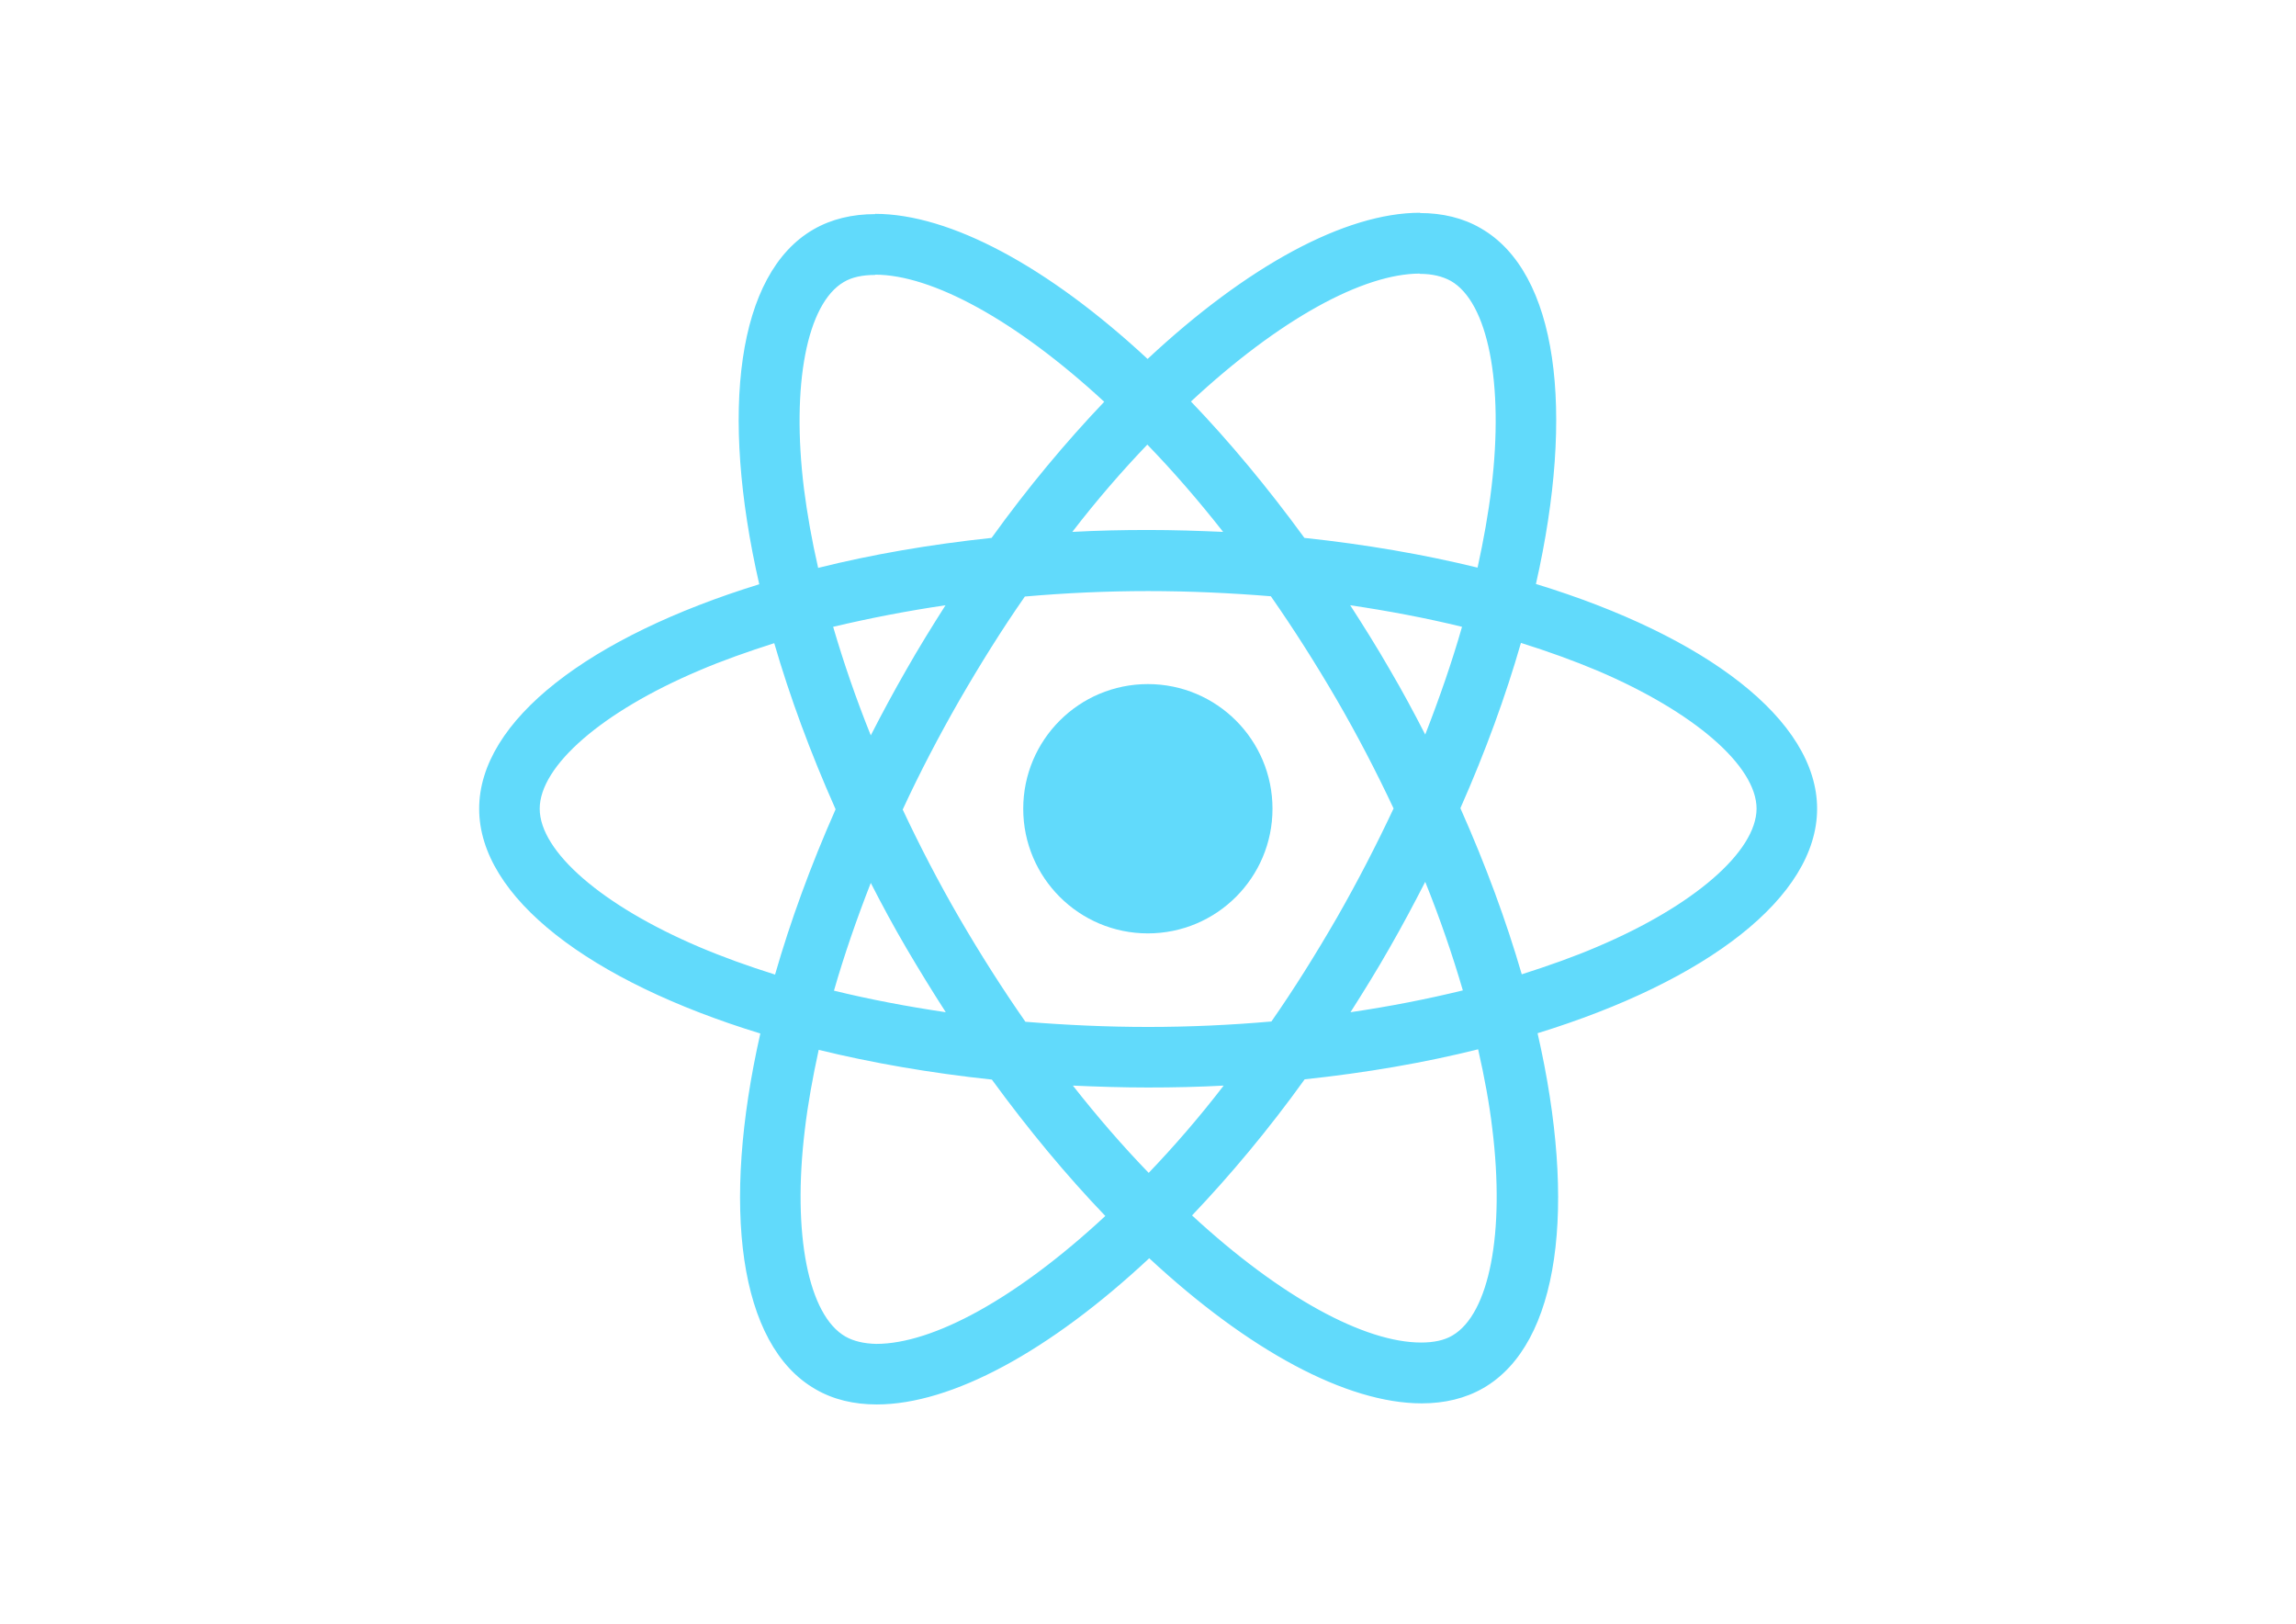
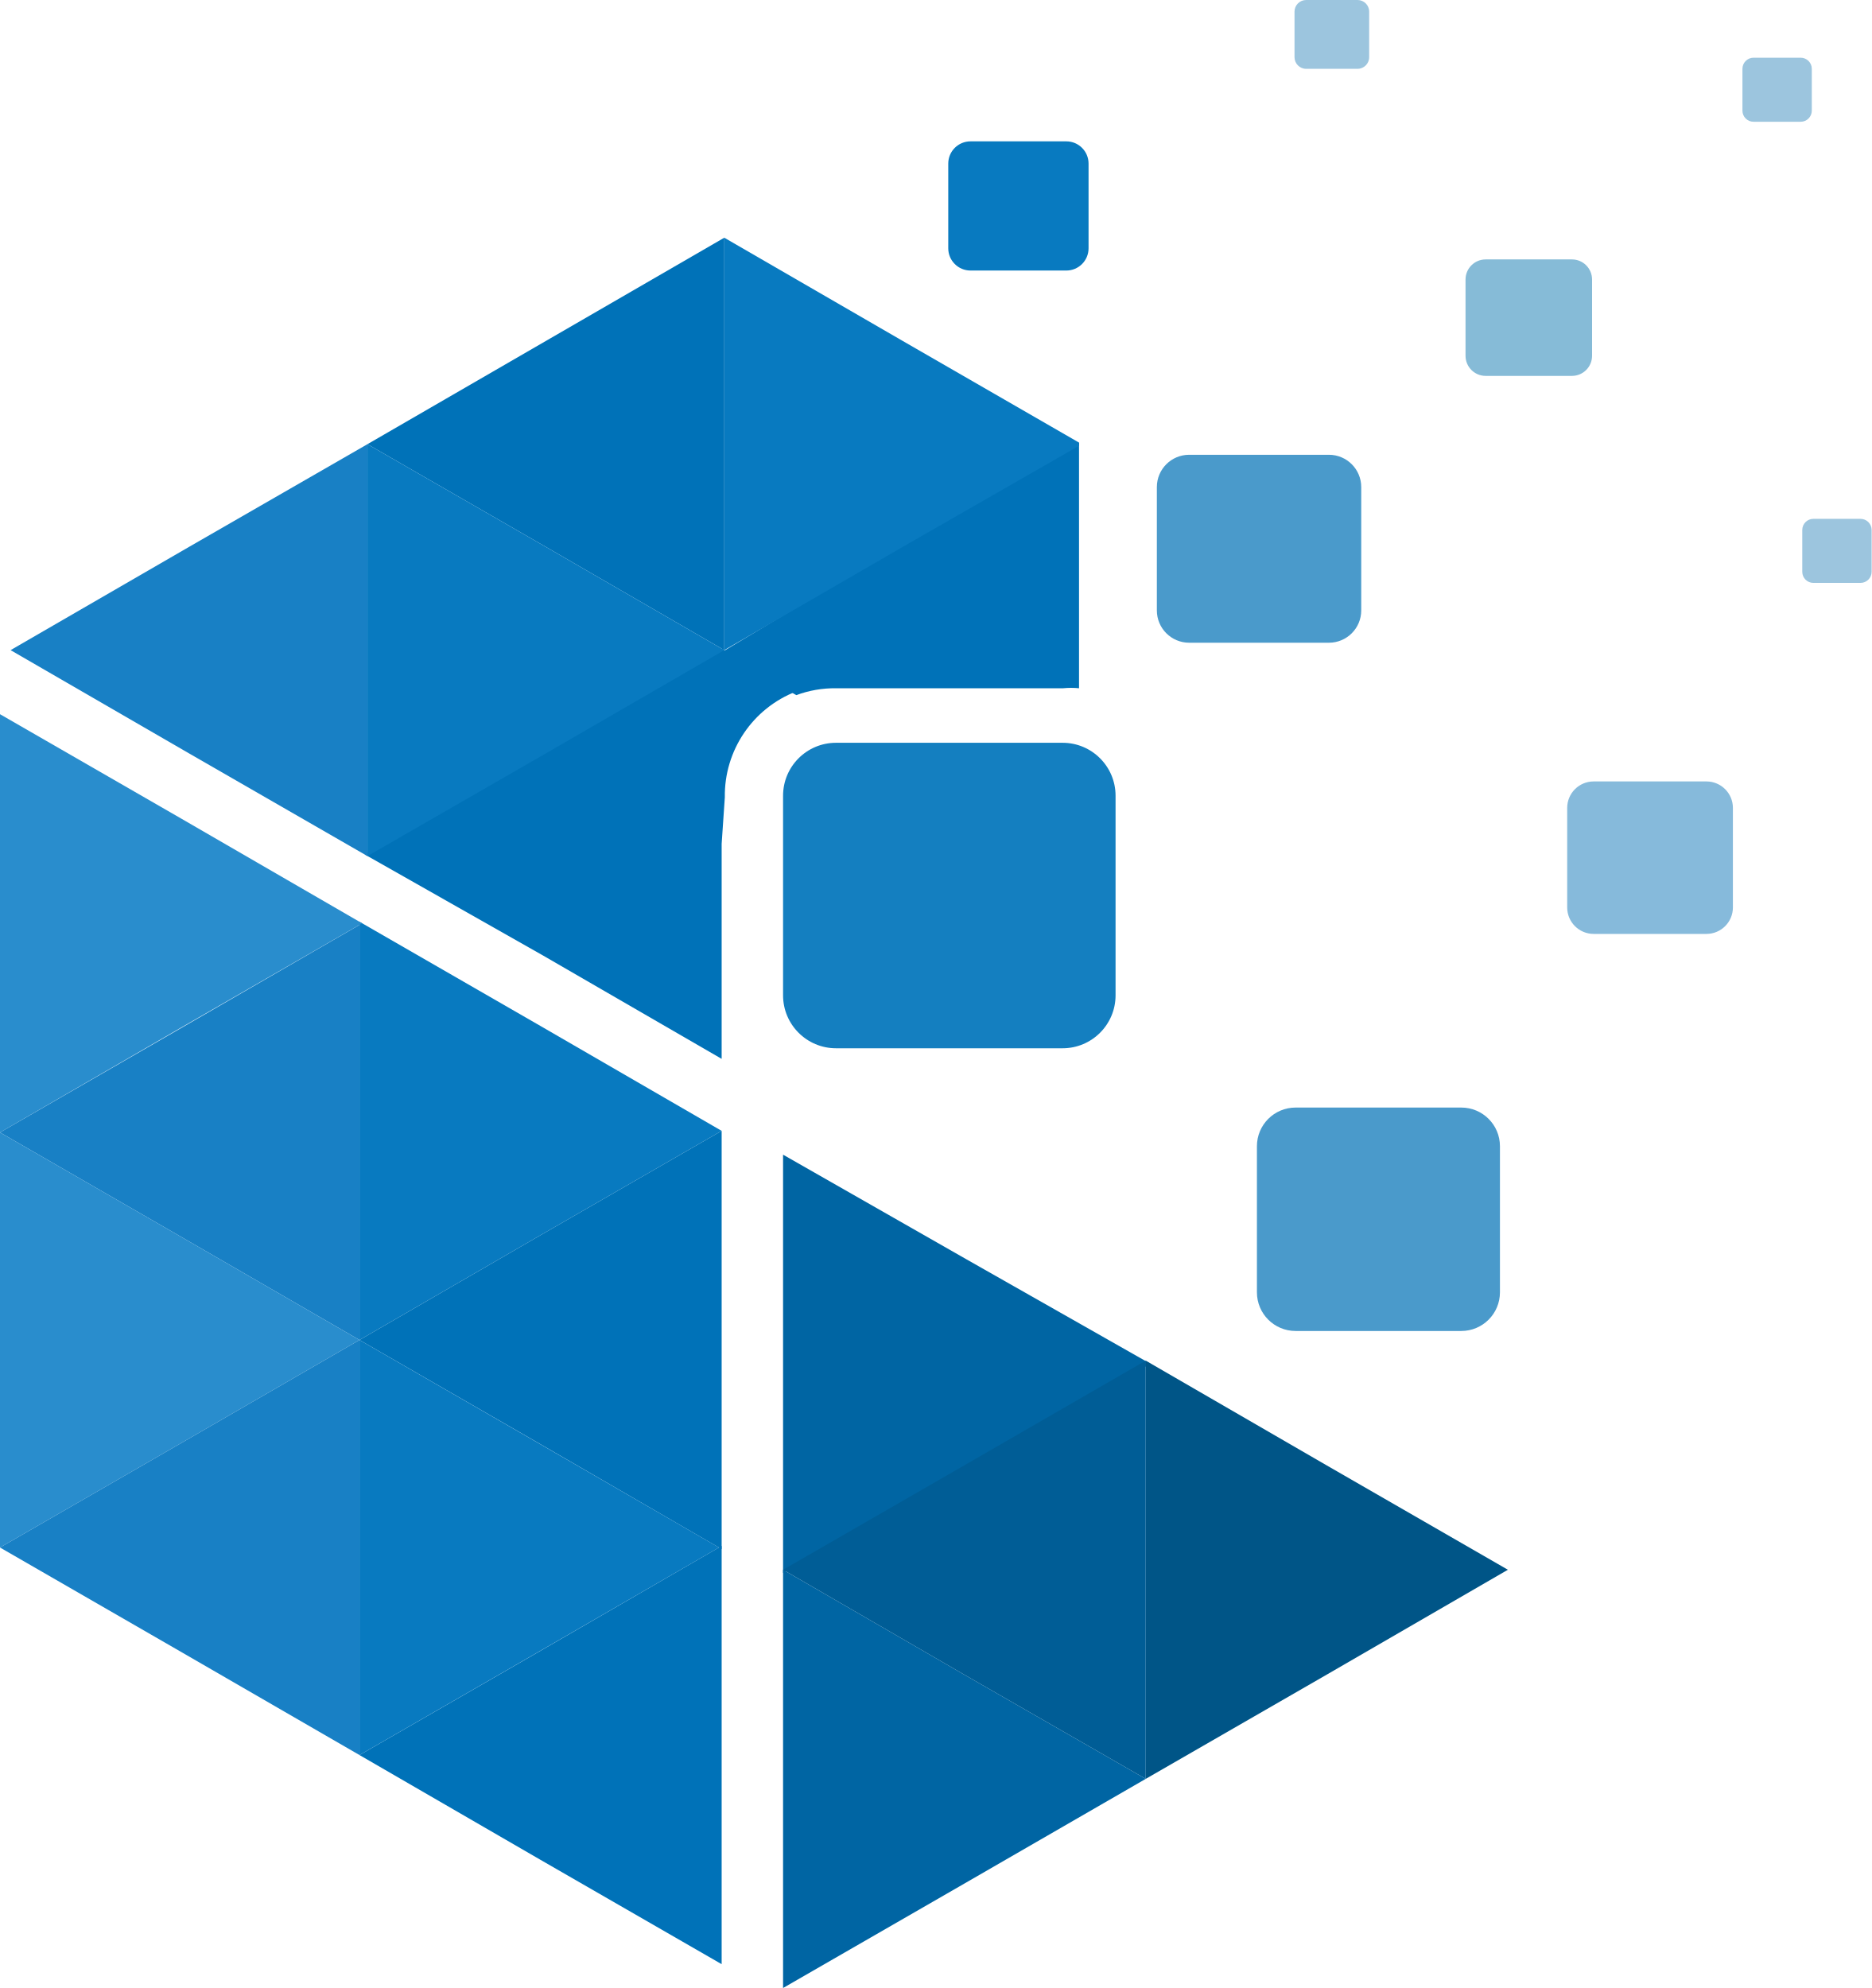
- <svg xmlns="http://www.w3.org/2000/svg" viewBox="0 0 841.9 595.3">
-   <g fill="#61DAFB">
-     <path d="M666.3 296.5c0-32.5-40.7-63.3-103.1-82.4 14.4-63.6 8-114.2-20.2-130.4-6.5-3.8-14.1-5.6-22.4-5.6v22.3c4.6 0 8.3.9 11.4 2.6 13.6 7.8 19.5 37.5 14.9 75.7-1.1 9.4-2.9 19.3-5.1 29.4-19.6-4.8-41-8.5-63.5-10.9-13.5-18.5-27.5-35.3-41.6-50 32.6-30.3 63.2-46.9 84-46.9V78c-27.5 0-63.5 19.6-99.9 53.6-36.4-33.8-72.4-53.2-99.9-53.2v22.3c20.7 0 51.4 16.5 84 46.6-14 14.7-28 31.4-41.3 49.9-22.6 2.4-44 6.1-63.6 11-2.3-10-4-19.7-5.2-29-4.7-38.2 1.1-67.9 14.6-75.8 3-1.8 6.9-2.6 11.5-2.6V78.5c-8.4 0-16 1.8-22.6 5.6-28.1 16.2-34.4 66.7-19.9 130.1-62.2 19.2-102.7 49.9-102.7 82.3 0 32.5 40.7 63.3 103.1 82.4-14.4 63.6-8 114.2 20.2 130.4 6.5 3.8 14.1 5.6 22.5 5.6 27.5 0 63.5-19.6 99.9-53.6 36.4 33.8 72.4 53.2 99.9 53.2 8.4 0 16-1.8 22.6-5.6 28.1-16.2 34.4-66.7 19.9-130.1 62-19.1 102.5-49.9 102.5-82.3zm-130.2-66.7c-3.7 12.9-8.3 26.2-13.5 39.5-4.1-8-8.4-16-13.1-24-4.6-8-9.5-15.8-14.4-23.4 14.2 2.1 27.9 4.7 41 7.9zm-45.8 106.5c-7.8 13.5-15.8 26.3-24.1 38.2-14.9 1.3-30 2-45.2 2-15.1 0-30.2-.7-45-1.9-8.3-11.9-16.4-24.6-24.2-38-7.6-13.1-14.5-26.4-20.8-39.8 6.2-13.4 13.2-26.8 20.7-39.9 7.8-13.5 15.8-26.3 24.1-38.2 14.9-1.3 30-2 45.2-2 15.1 0 30.2.7 45 1.9 8.3 11.9 16.4 24.6 24.2 38 7.6 13.1 14.5 26.4 20.8 39.8-6.3 13.4-13.2 26.8-20.7 39.9zm32.3-13c5.4 13.4 10 26.8 13.8 39.8-13.1 3.2-26.9 5.9-41.2 8 4.9-7.7 9.8-15.6 14.4-23.7 4.6-8 8.9-16.1 13-24.1zM421.2 430c-9.3-9.6-18.6-20.3-27.8-32 9 .4 18.2.7 27.5.7 9.4 0 18.7-.2 27.8-.7-9 11.7-18.3 22.4-27.5 32zm-74.4-58.9c-14.2-2.1-27.9-4.7-41-7.9 3.7-12.9 8.3-26.2 13.5-39.5 4.1 8 8.4 16 13.1 24 4.7 8 9.5 15.8 14.4 23.4zM420.7 163c9.3 9.6 18.6 20.3 27.8 32-9-.4-18.2-.7-27.5-.7-9.4 0-18.7.2-27.8.7 9-11.7 18.3-22.4 27.5-32zm-74 58.9c-4.9 7.7-9.8 15.6-14.4 23.7-4.6 8-8.9 16-13 24-5.4-13.4-10-26.8-13.8-39.8 13.1-3.1 26.9-5.8 41.2-7.9zm-90.5 125.2c-35.4-15.1-58.3-34.9-58.3-50.6 0-15.7 22.9-35.6 58.3-50.6 8.6-3.7 18-7 27.7-10.1 5.7 19.6 13.2 40 22.5 60.9-9.2 20.8-16.6 41.1-22.2 60.6-9.9-3.1-19.3-6.5-28-10.2zM310 490c-13.6-7.8-19.5-37.5-14.9-75.7 1.1-9.4 2.9-19.3 5.1-29.4 19.6 4.8 41 8.5 63.5 10.9 13.5 18.5 27.5 35.3 41.6 50-32.6 30.3-63.2 46.9-84 46.9-4.5-.1-8.3-1-11.3-2.7zm237.2-76.2c4.7 38.2-1.1 67.9-14.6 75.8-3 1.8-6.9 2.6-11.5 2.6-20.7 0-51.4-16.5-84-46.6 14-14.7 28-31.4 41.3-49.9 22.6-2.4 44-6.1 63.6-11 2.3 10.1 4.1 19.8 5.2 29.1zm38.5-66.7c-8.6 3.7-18 7-27.7 10.1-5.7-19.6-13.2-40-22.5-60.9 9.2-20.8 16.6-41.1 22.2-60.6 9.9 3.1 19.3 6.5 28.1 10.2 35.4 15.1 58.3 34.9 58.3 50.6-.1 15.7-23 35.6-58.4 50.6zM320.8 78.4z" />
-     <circle cx="420.9" cy="296.5" r="45.7" />
-     <path d="M520.5 78.1z" />
+ <svg xmlns="http://www.w3.org/2000/svg" viewBox="0 0 35.35 37.55" width="60">
+   <defs>
+     <style>
+               .lp-1 {
+                 fill: #0072b8;
+               }
+ 
+               .lp-1,
+               .lp-2,
+               .lp-3,
+               .lp-4,
+               .lp-5,
+               .lp-6,
+               .lp-7 {
+                 fill-rule: evenodd;
+               }
+ 
+               .lp-2 {
+                 fill: #1880c5;
+               }
+ 
+               .lp-10,
+               .lp-3 {
+                 fill: #087ac0;
+               }
+ 
+               .lp-4 {
+                 fill: #0065a3;
+               }
+ 
+               .lp-5 {
+                 fill: #005587;
+               }
+ 
+               .lp-6 {
+                 fill: #005d96;
+               }
+ 
+               .lp-7 {
+                 fill: #298dcd;
+               }
+ 
+               .lp-8 {
+                 fill: #86bbd7;
+               }
+ 
+               .lp-9 {
+                 fill: #86badb;
+               }
+ 
+               .lp-11 {
+                 fill: #9cc5de;
+               }
+ 
+               .lp-12 {
+                 fill: #147fc0;
+               }
+ 
+               .lp-13 {
+                 fill: #4a9acb;
+               }
+             </style>
+   </defs>
+   <g id="Layer_2" data-name="Layer 2">
+     <g id="Layer_1-2" data-name="Layer 1">
+       <path class="lp-1" d="M13.63,15.94V20l-3.37-1.95L6.89,16.14l3.37-1.94,3.37-1.95,1.41.81a2.11,2.11,0,0,0-1.35,2Z" />
+       <path class="lp-1" d="M20.38,8.36V13a1.51,1.51,0,0,0-.3,0H15.79a2.08,2.08,0,0,0-.75.13l-1.41-.81L17,10.3Z" />
+       <polygon class="lp-2" points="6.94 8.39 6.94 12.28 6.94 16.17 3.57 14.23 0.2 12.28 3.57 10.33 6.94 8.39" />
+       <polygon class="lp-3" points="13.68 12.28 17.05 10.33 20.38 8.42 20.38 8.36 17.05 6.44 13.68 4.49 13.68 8.39 13.68 12.28" />
+       <polygon class="lp-1" points="13.68 4.49 13.68 8.39 13.68 12.28 10.31 10.33 6.94 8.39 10.31 6.44 13.68 4.49" />
+       <polygon class="lp-3" points="6.94 16.17 10.31 14.23 13.68 12.28 10.31 10.33 6.94 8.39 6.94 12.28 6.94 16.17" />
+       <polygon class="lp-4" points="21.73 25.76 18.26 23.79 14.79 21.81 14.79 25.76 14.79 29.71 18.26 27.74 21.73 25.76" />
+       <polygon class="lp-4" points="21.64 33.6 18.21 31.63 14.79 29.65 14.79 33.6 14.79 37.55 18.21 35.58 21.64 33.6" />
+       <polygon class="lp-5" points="28.48 29.65 25.06 27.68 21.64 25.7 21.64 29.65 21.64 33.6 25.06 31.63 28.48 29.65" />
+       <polygon class="lp-6" points="14.79 29.65 18.21 27.68 21.64 25.7 21.64 29.65 21.64 33.6 18.21 31.63 14.79 29.65" />
+       <polygon class="lp-3" points="6.79 25.31 10.21 23.33 13.63 21.36 10.21 19.38 6.79 17.41 6.79 21.36 6.79 25.31" />
+       <polygon class="lp-7" points="0 21.39 3.42 19.41 6.84 17.44 3.42 15.46 0 13.49 0 17.44 0 21.39" />
+       <polygon class="lp-2" points="6.79 17.47 6.79 21.39 6.79 25.31 3.4 23.35 0 21.39 3.4 19.43 6.79 17.47" />
+       <polygon class="lp-7" points="0 29.23 3.4 27.27 6.79 25.31 3.4 23.35 0 21.39 0 25.31 0 29.23" />
+       <polygon class="lp-1" points="6.79 25.31 10.21 23.33 13.63 21.36 13.63 25.31 13.63 29.26 10.21 27.28 6.79 25.31" />
+       <polygon class="lp-1" points="6.79 33.15 10.21 31.18 13.63 29.2 13.63 33.15 13.63 37.1 10.21 35.13 6.79 33.15" />
+       <polygon class="lp-3" points="13.58 29.23 10.19 27.27 6.79 25.31 6.79 29.23 6.79 33.15 10.19 31.19 13.58 29.23" />
+       <polygon class="lp-2" points="0 29.23 3.4 27.27 6.79 25.31 6.79 29.23 6.79 33.15 3.4 31.19 0 29.23" />
+       <rect class="lp-8" x="27.68" y="4.9" width="2.39" height="2.2" rx="0.38" ry="0.38" />
+       <rect class="lp-9" x="29.6" y="14.76" width="3.13" height="2.88" rx="0.5" ry="0.5" />
+       <rect class="lp-10" x="17.91" y="2.67" width="2.65" height="2.44" rx="0.42" ry="0.42" />
+       <rect class="lp-11" x="24.45" width="1.41" height="1.3" rx="0.22" ry="0.22" />
+       <rect class="lp-12" x="14.79" y="14.03" width="6.28" height="5.77" rx="1" ry="1" />
+       <rect class="lp-13" x="23.74" y="20.92" width="4.59" height="4.22" rx="0.73" ry="0.73" />
+       <rect class="lp-13" x="21.85" y="8.59" width="3.86" height="3.55" rx="0.61" ry="0.61" />
+       <rect class="lp-11" x="34.04" y="9.8" width="1.31" height="1.21" rx="0.21" ry="0.21" />
+       <rect class="lp-11" x="32.91" y="1.09" width="1.31" height="1.21" rx="0.21" ry="0.21" />
+     </g>
  </g>
</svg>
